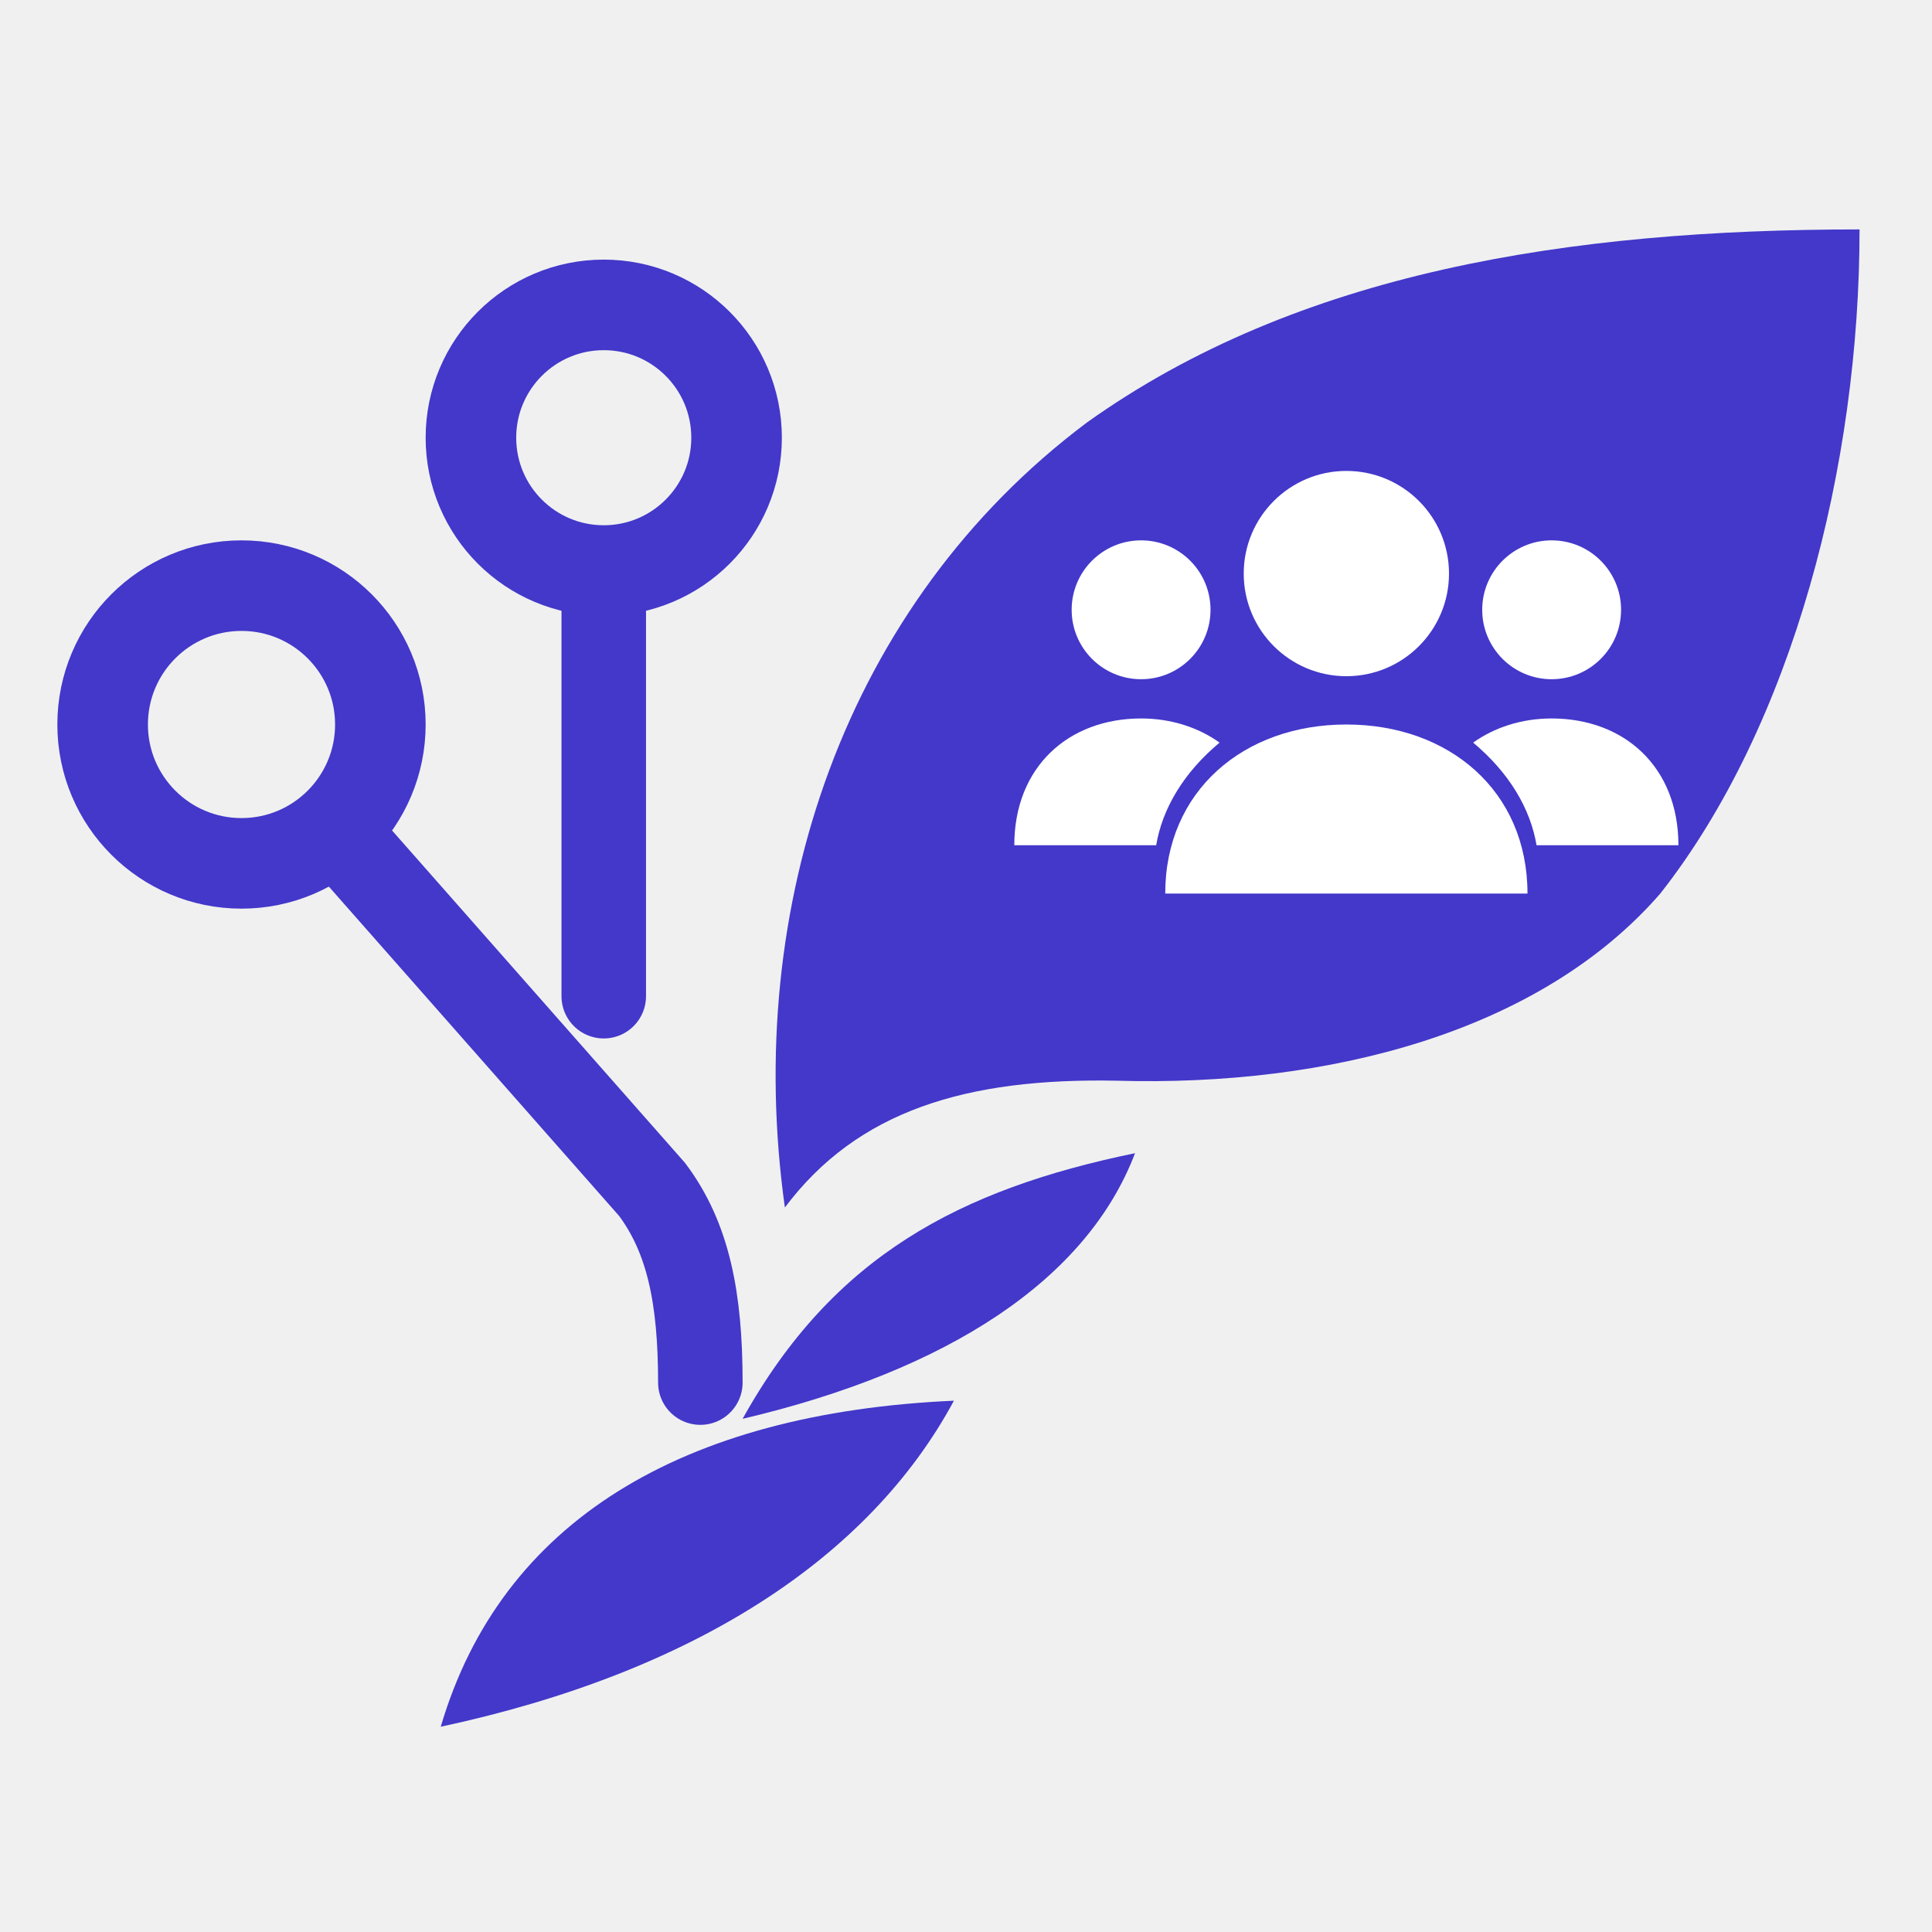
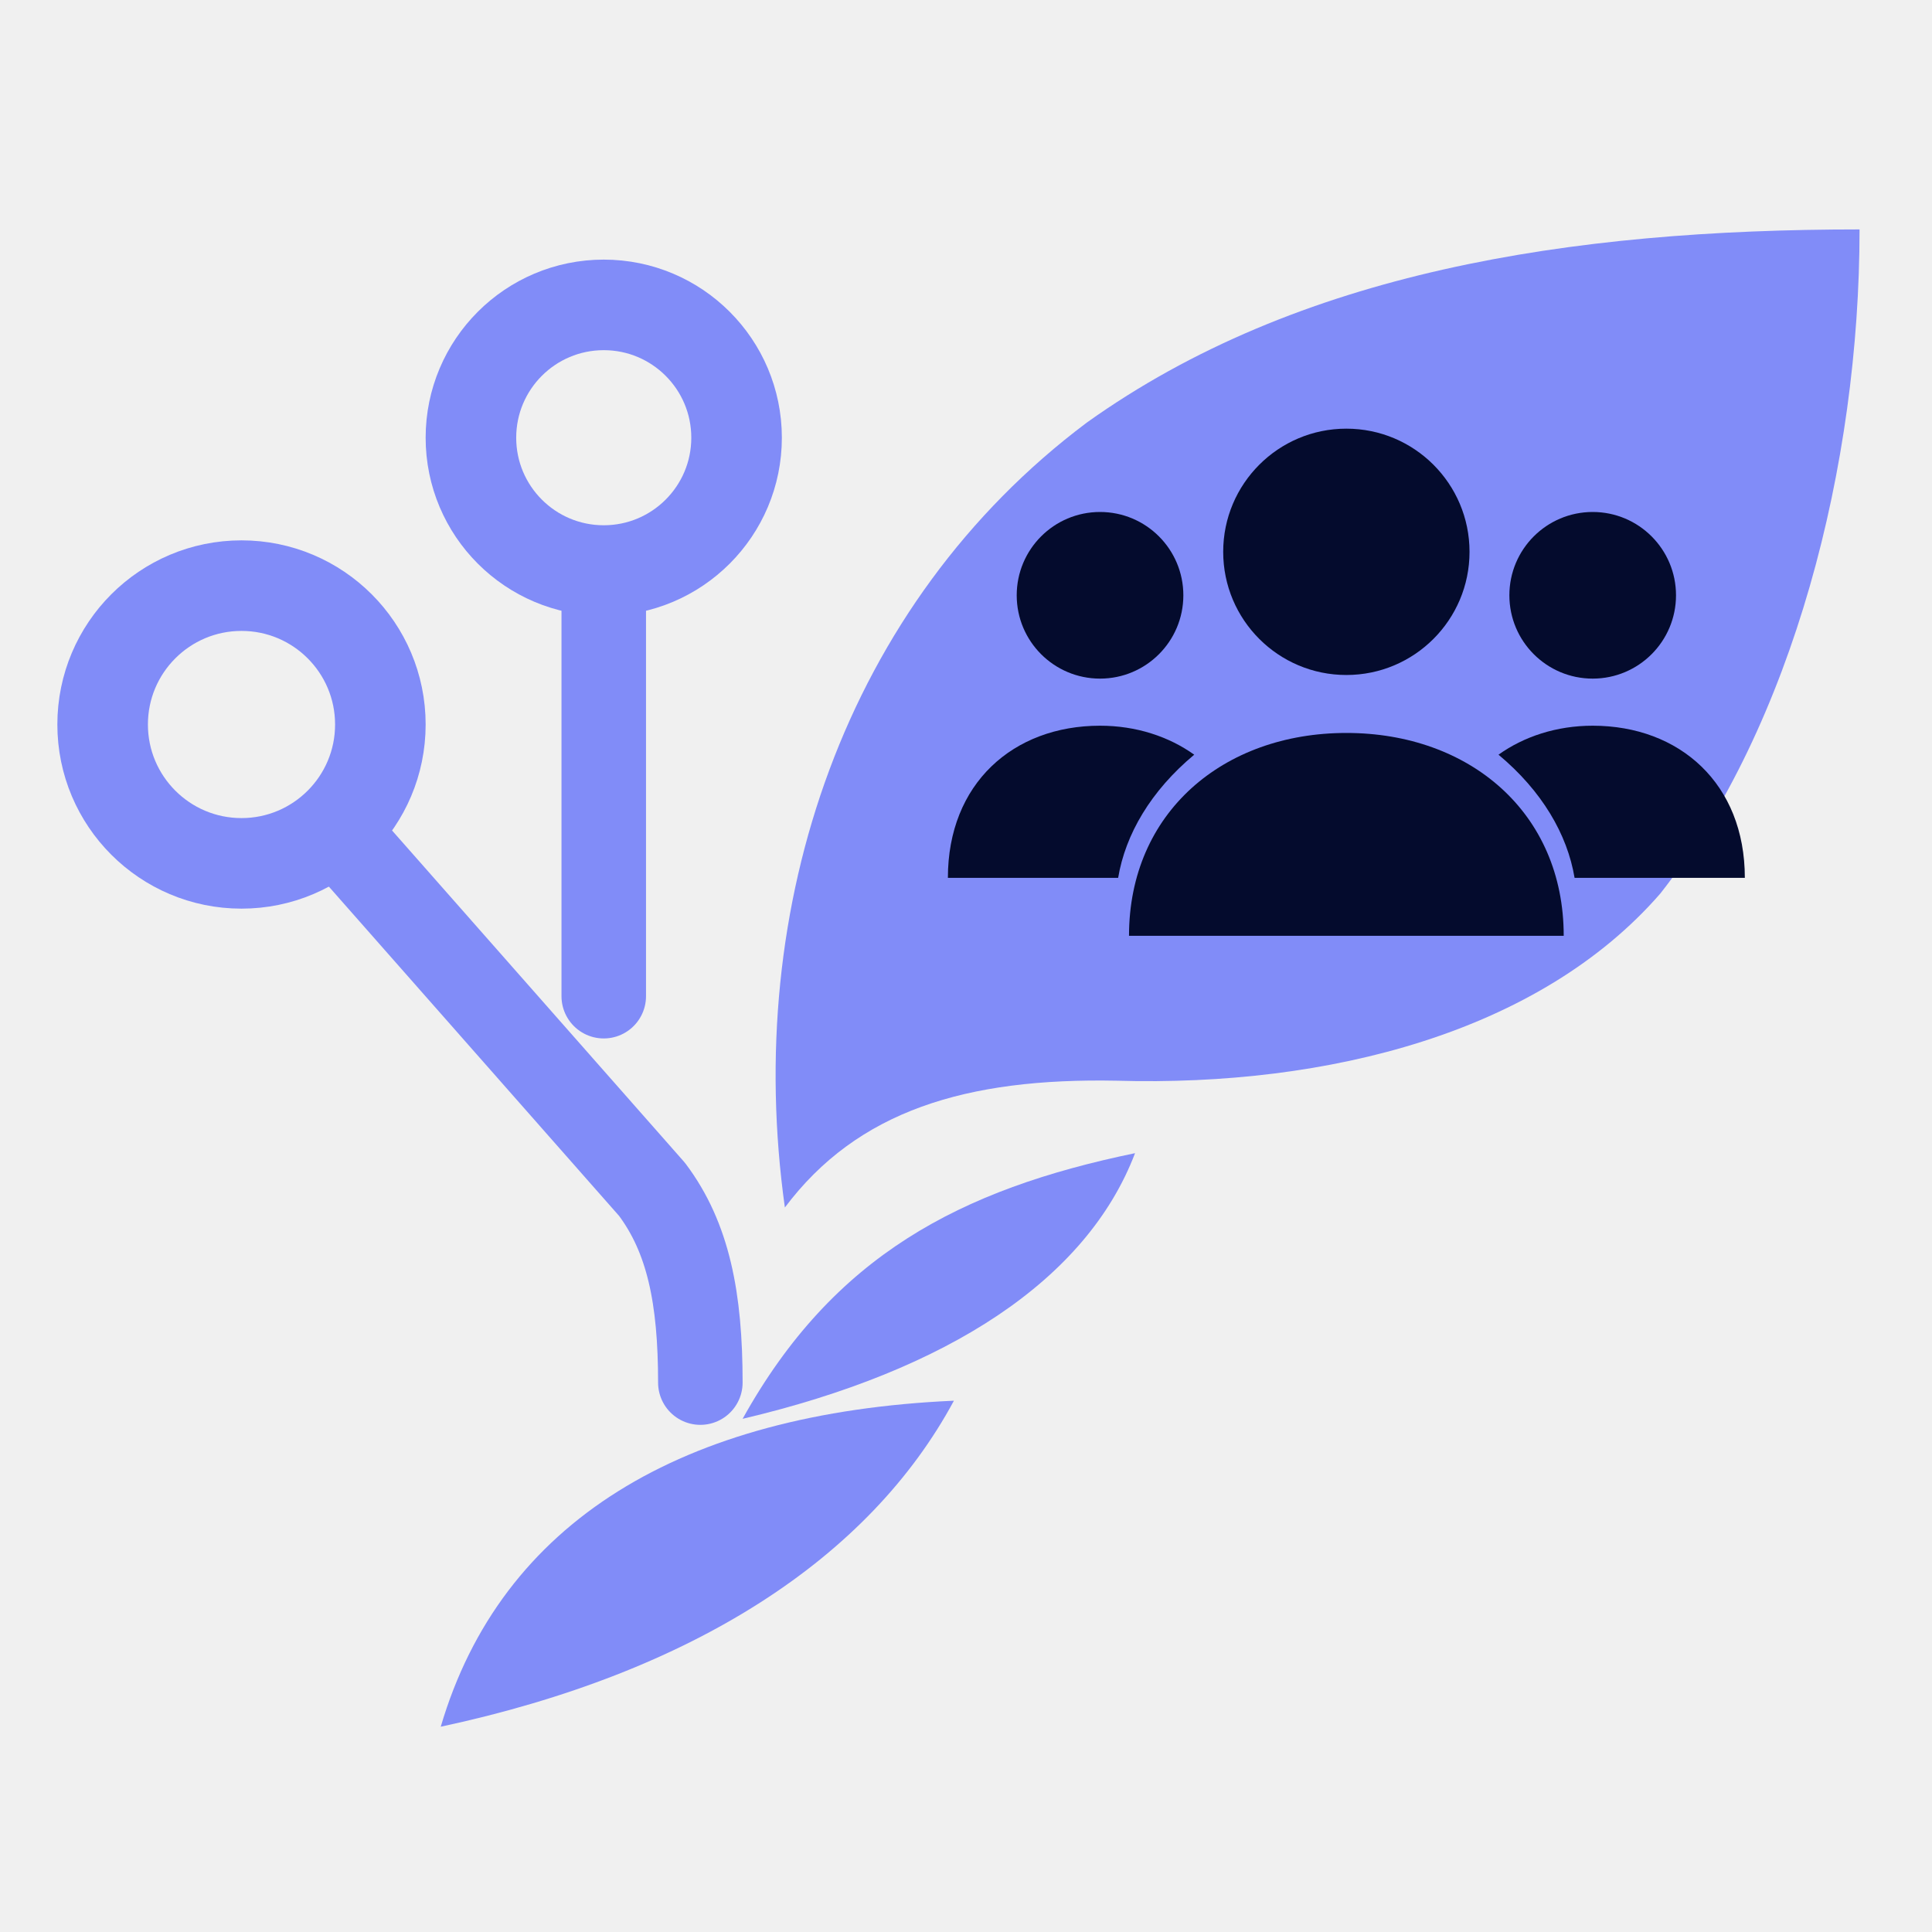
<svg xmlns="http://www.w3.org/2000/svg" viewBox="0 0 64 64">
-   <style>svg{color:#4338ca}.detail{fill:#ffffff}@media (prefers-color-scheme:dark){svg{color:#818cf8}.detail{fill:#040b2d}}</style>
+   <style>svg{color:#818cf8}.detail{fill:#040b2d}</style>
  <g fill="none" stroke="currentColor" stroke-linecap="round" stroke-linejoin="round">
    <circle cx="8" cy="24" r="4.6" stroke-width="3" />
    <circle cx="20" cy="14.5" r="4.4" stroke-width="3" />
    <path d="M20 19v14" stroke-width="2.8" />
    <path d="M11.2 27.6 21.6 39.4c1.2 1.6 1.6 3.6 1.6 6.4" stroke-width="2.8" />
  </g>
  <g fill="currentColor">
    <path d="M26 40C24.6 30 28 20 36 14 43 9 52 7.6 61.6 7.6 61.6 15.4 59.4 24 55 29.6 51 34.2 44 36 37 35.8 32 35.7 28.4 36.8 26 40Z" />
    <path d="M24.6 47C27.6 41.6 31.8 39.4 37.6 38.2 36 42.4 31.4 45.4 24.6 47Z" />
    <path d="M14.6 57.2C16.6 50.4 22.6 46.8 31.6 46.4 28.8 51.6 23 55.4 14.6 57.2Z" />
  </g>
-   <g class="detail" fill="#ffffff">
+   <g class="detail" fill="#ffffff" transform="translate(44.6 22.6) scale(1.2) translate(-44.6 -22.6)">
    <circle cx="44.6" cy="19" r="3.4" />
    <circle cx="37.8" cy="20.2" r="2.3" />
    <circle cx="51.4" cy="20.2" r="2.3" />
    <path d="M38.6 29.6c0-3.4 2.6-5.6 6-5.6s6 2.2 6 5.6Z" />
    <path d="M33.6 28c0-2.6 1.8-4.2 4.2-4.2 1 0 1.9.3 2.6.8-1.2 1-1.9 2.2-2.1 3.4Z" />
    <path d="M55.6 28c0-2.6-1.8-4.2-4.2-4.2-1 0-1.9.3-2.6.8 1.2 1 1.9 2.2 2.1 3.4Z" />
  </g>
</svg>
